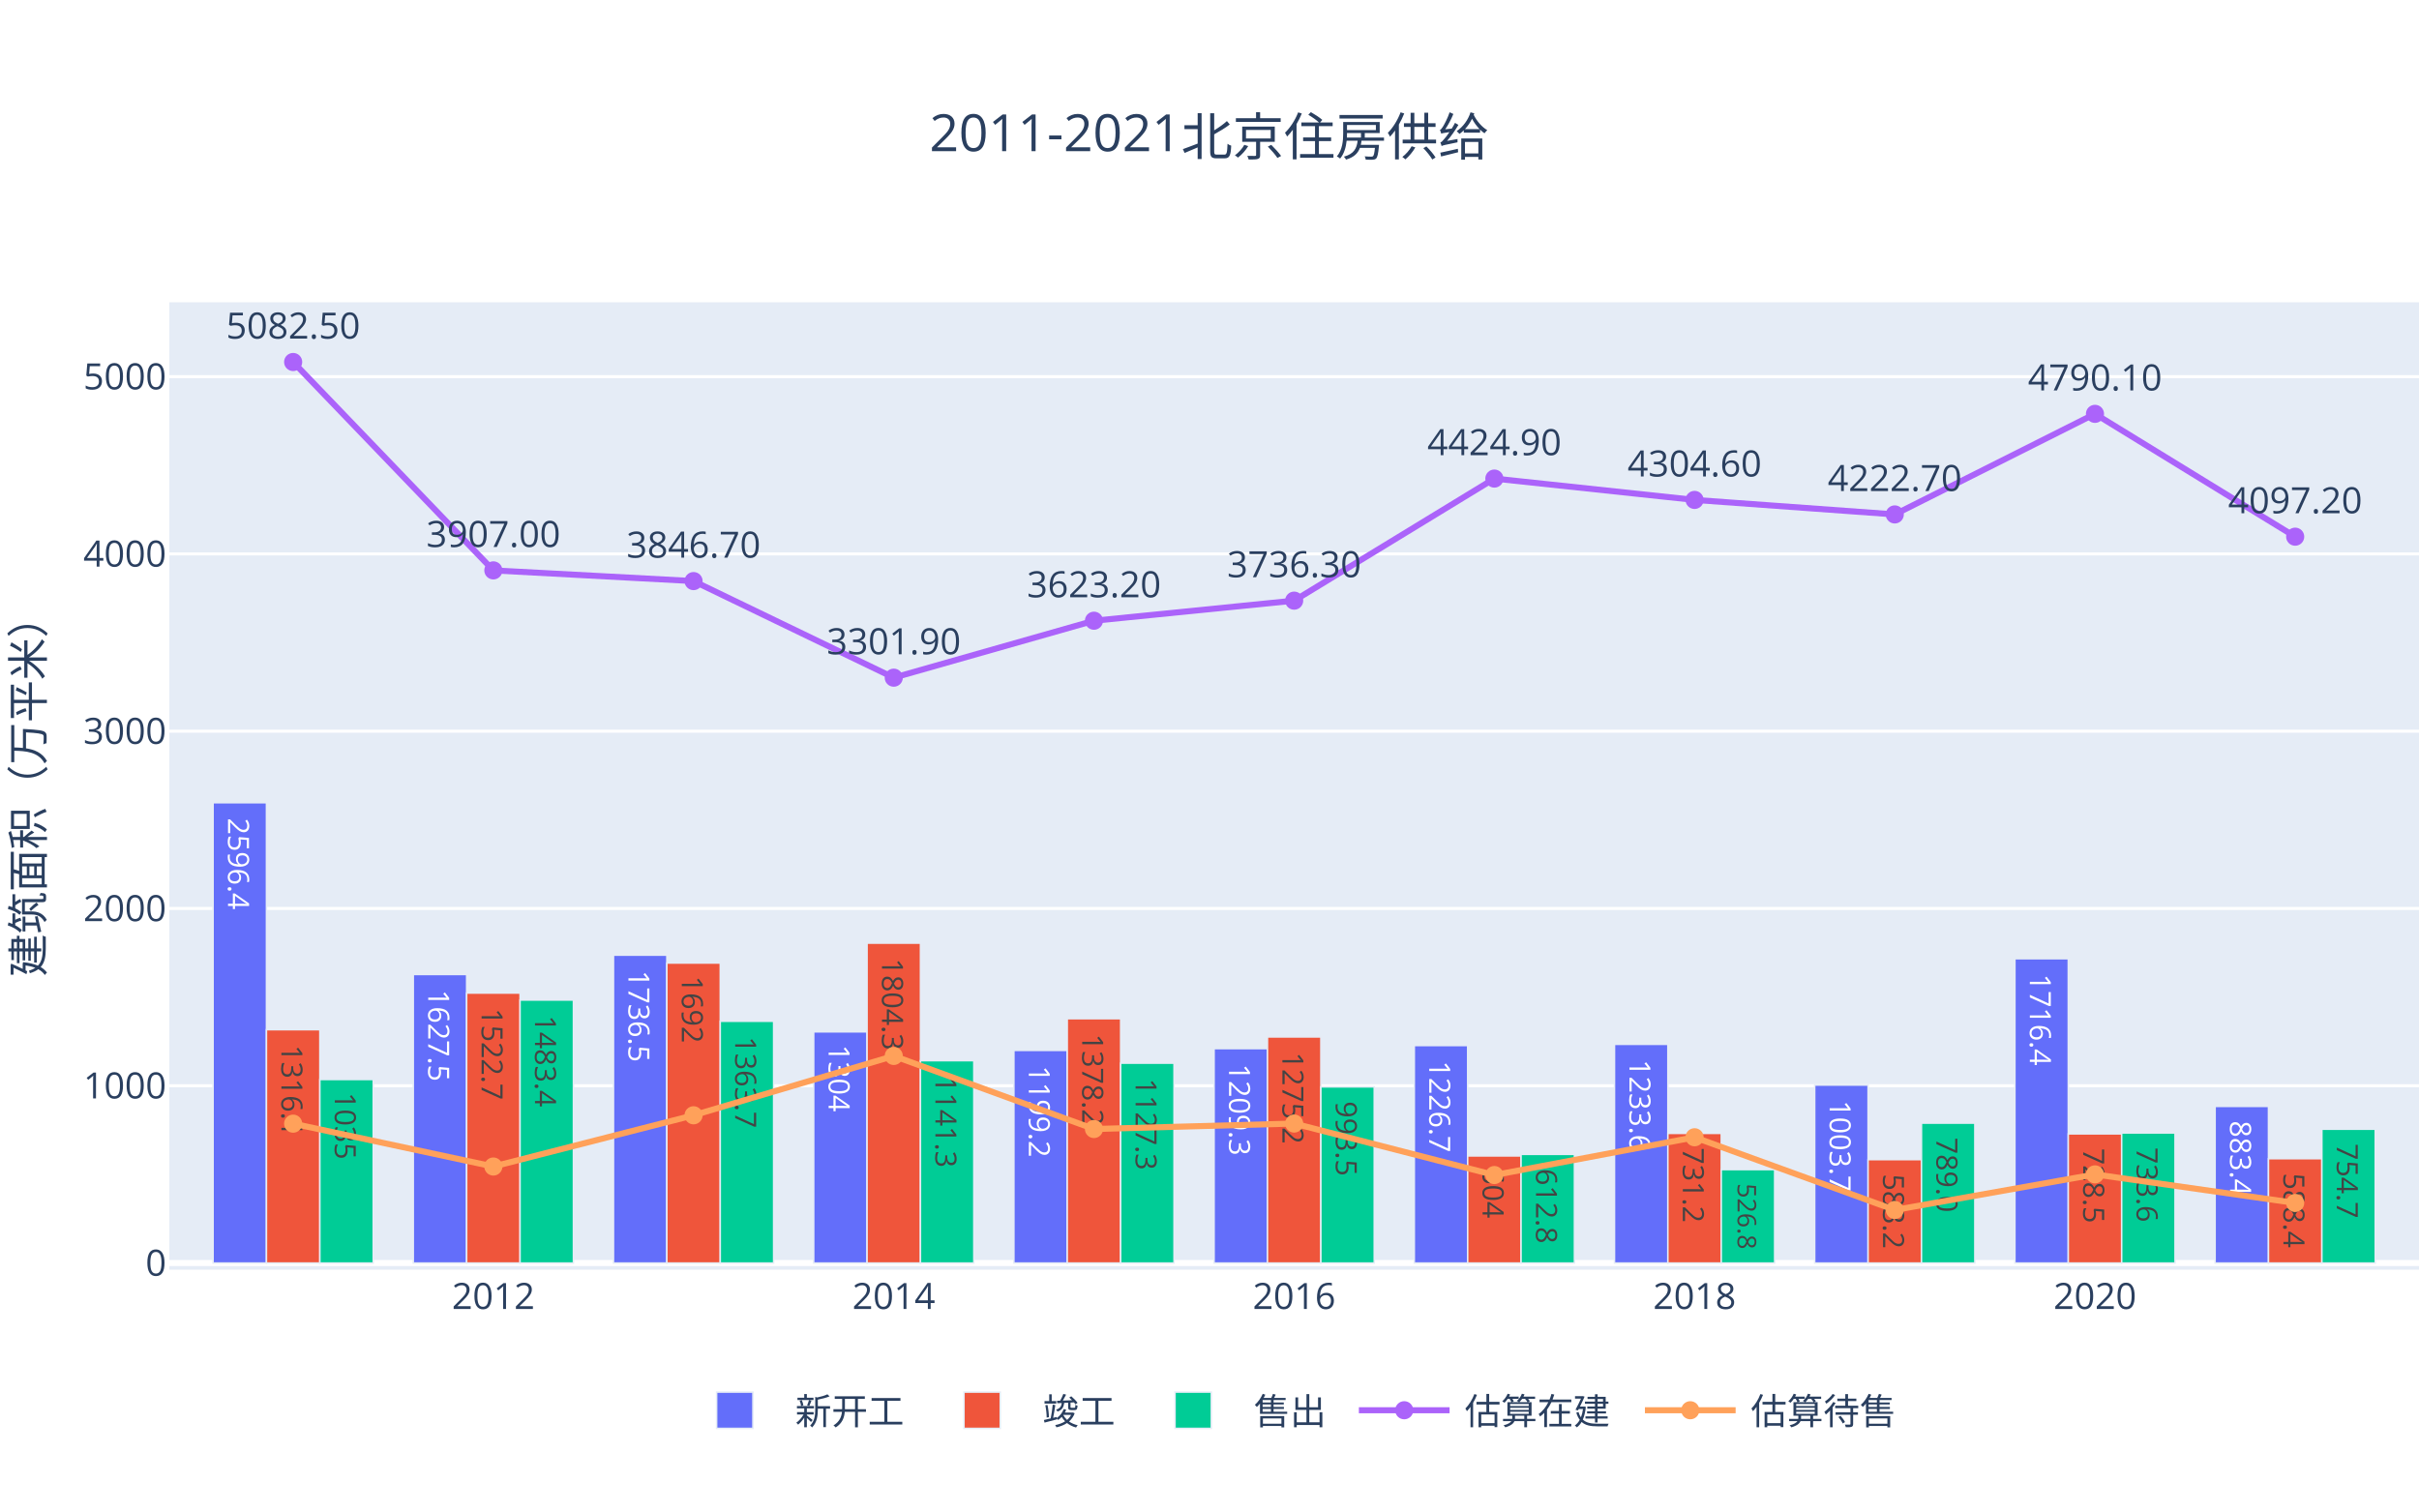
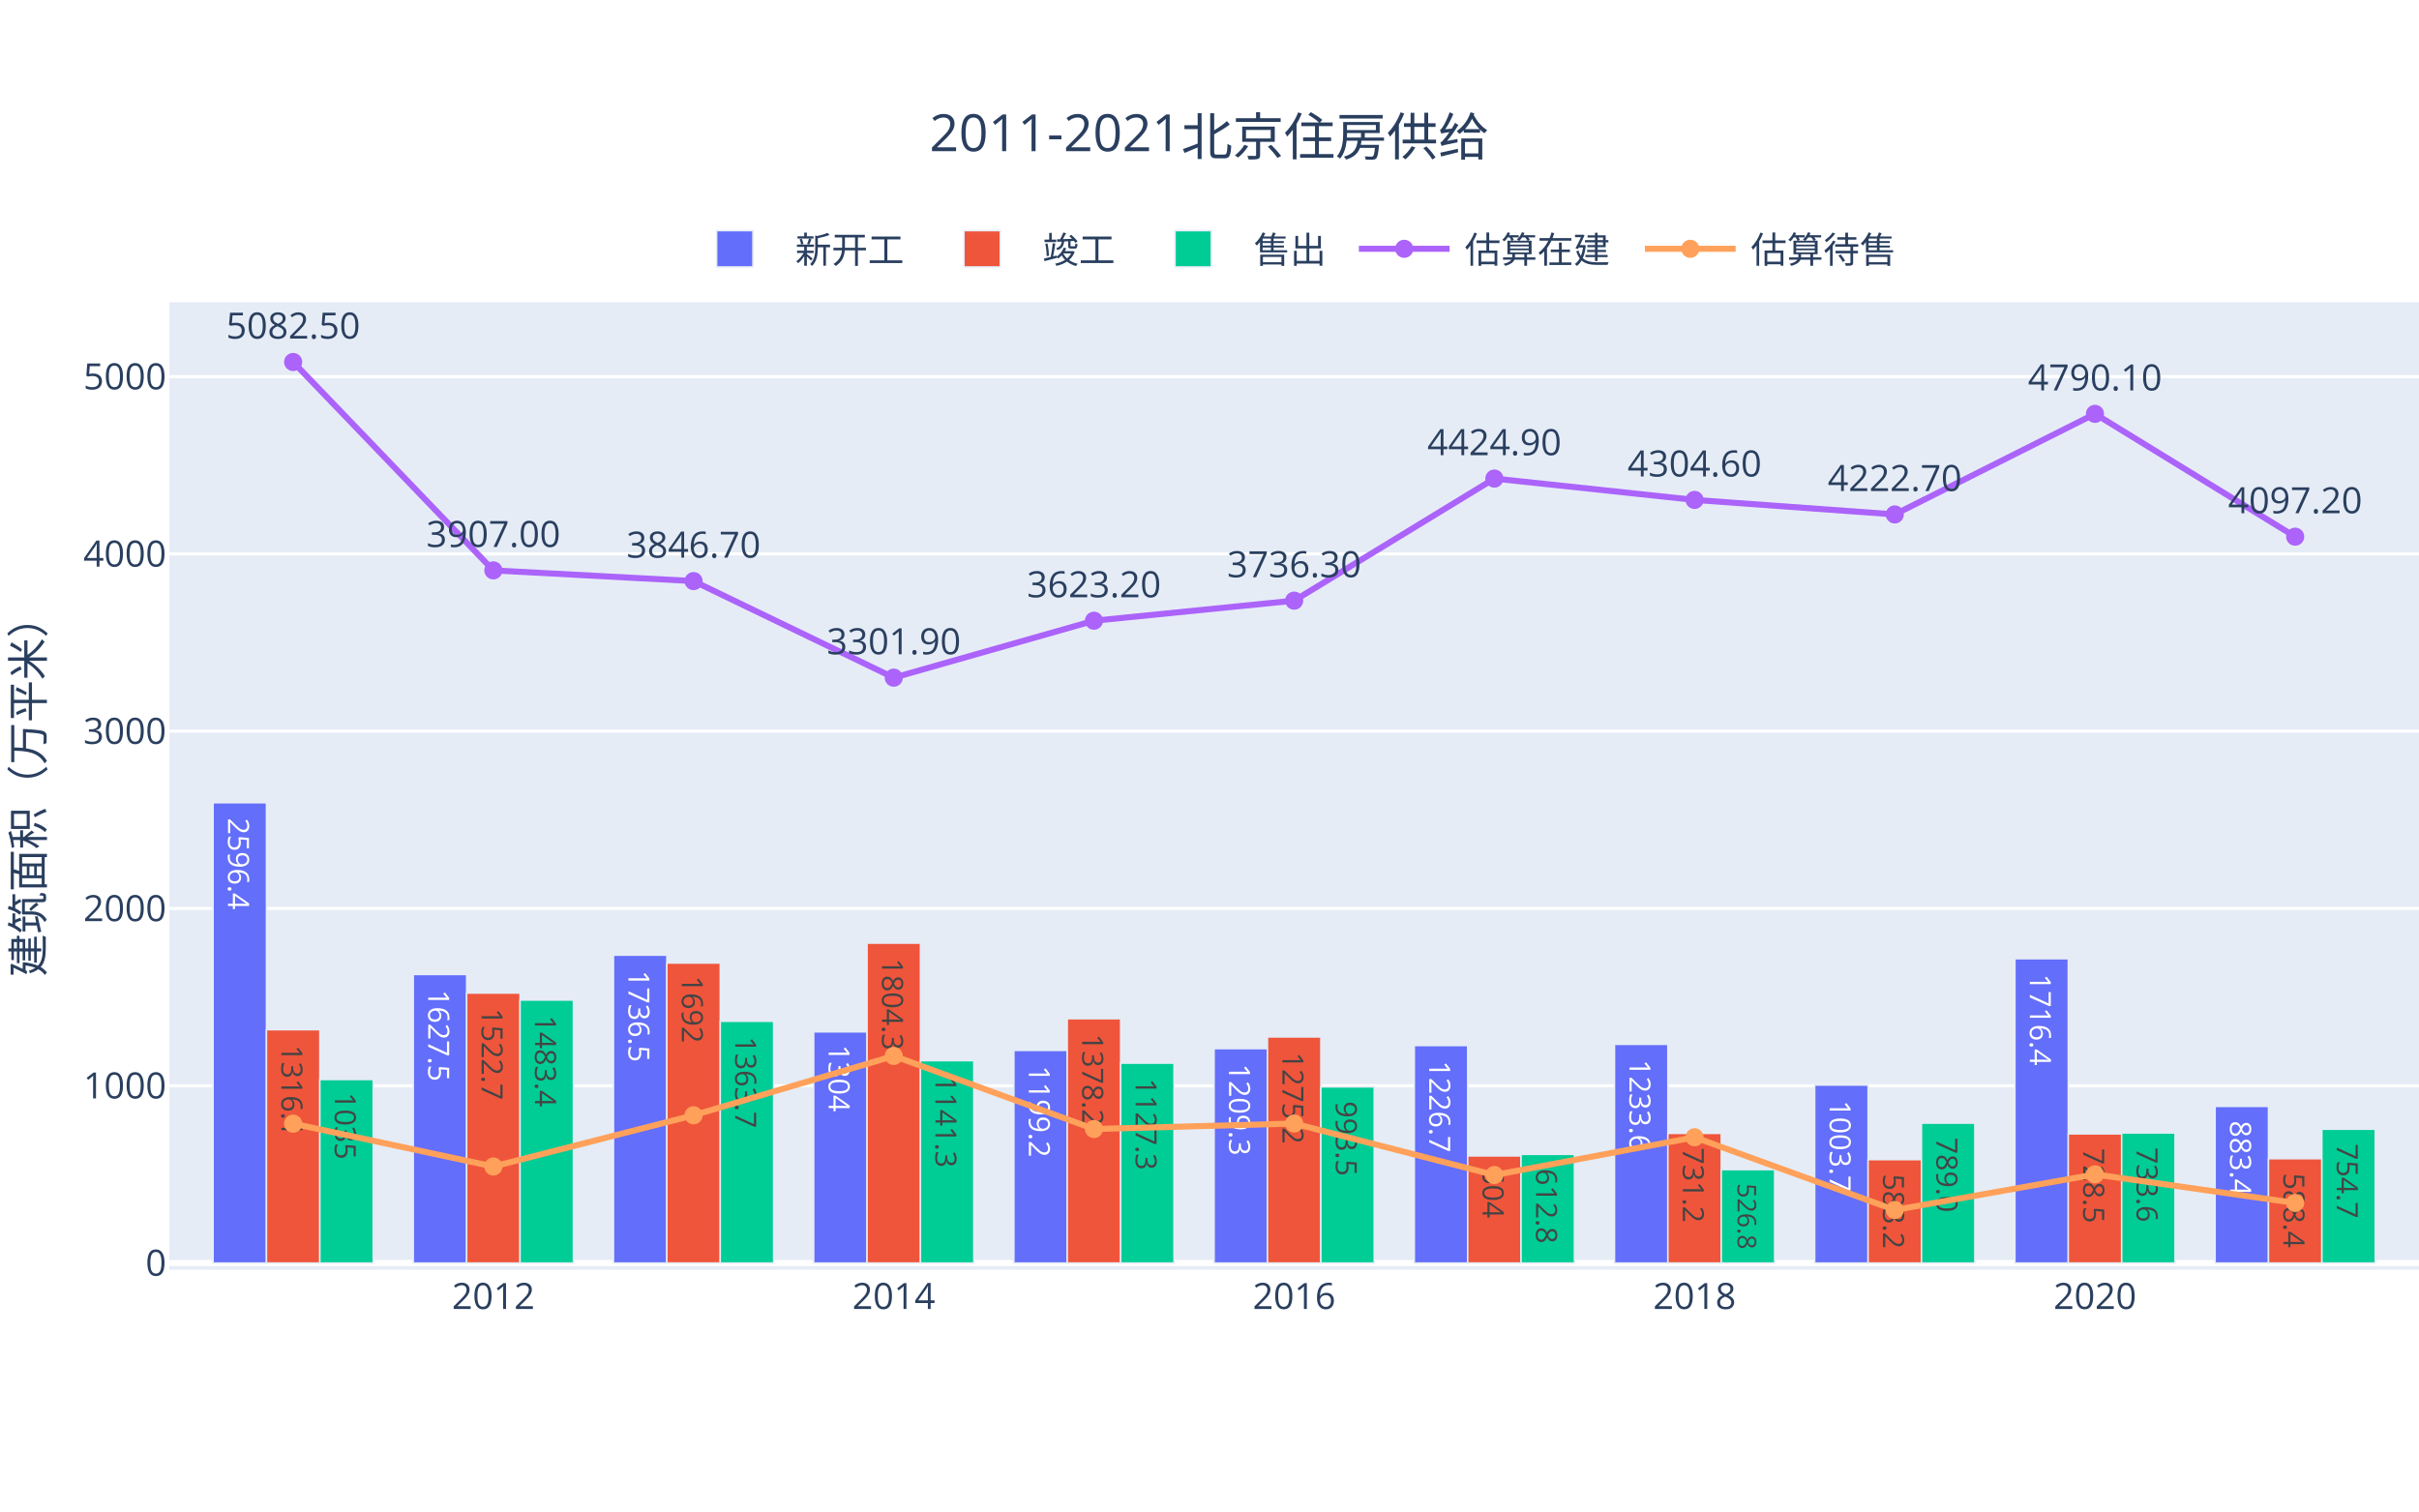
<svg xmlns="http://www.w3.org/2000/svg" class="main-svg" width="800" height="500" style="" viewBox="0 0 800 500">
  <rect x="0" y="0" width="800" height="500" style="fill: rgb(255, 255, 255); fill-opacity: 1;" />
-   <defs id="defs-3ceb9b">
+   <defs id="defs-5d4d11">
    <g class="clips">
-       <clipPath id="clip3ceb9bxyplot" class="plotclip">
+       <clipPath id="clip5d4d11xyplot" class="plotclip">
        <rect width="744" height="320" />
      </clipPath>
-       <clipPath class="axesclip" id="clip3ceb9bx">
+       <clipPath class="axesclip" id="clip5d4d11x">
        <rect x="56" y="0" width="744" height="500" />
      </clipPath>
-       <clipPath class="axesclip" id="clip3ceb9by">
+       <clipPath class="axesclip" id="clip5d4d11y">
        <rect x="0" y="100" width="800" height="320" />
      </clipPath>
-       <clipPath class="axesclip" id="clip3ceb9bxy">
+       <clipPath class="axesclip" id="clip5d4d11xy">
        <rect x="56" y="100" width="744" height="320" />
      </clipPath>
    </g>
    <g class="gradients" />
    <g class="patterns" />
  </defs>
  <g class="bglayer">
    <rect class="bg" x="56" y="100" width="744" height="320" style="fill: rgb(229, 236, 246); fill-opacity: 1; stroke-width: 0;" />
  </g>
  <g class="layer-below">
    <g class="imagelayer" />
    <g class="shapelayer" />
  </g>
  <g class="cartesianlayer">
    <g class="subplot xy">
      <g class="layer-subplot">
        <g class="shapelayer" />
        <g class="imagelayer" />
      </g>
      <g class="gridlayer">
        <g class="x" />
        <g class="y">
          <path class="ygrid crisp" transform="translate(0,359.15)" d="M56,0h744" style="stroke: rgb(255, 255, 255); stroke-opacity: 1; stroke-width: 1px;" />
          <path class="ygrid crisp" transform="translate(0,300.51)" d="M56,0h744" style="stroke: rgb(255, 255, 255); stroke-opacity: 1; stroke-width: 1px;" />
          <path class="ygrid crisp" transform="translate(0,241.87)" d="M56,0h744" style="stroke: rgb(255, 255, 255); stroke-opacity: 1; stroke-width: 1px;" />
          <path class="ygrid crisp" transform="translate(0,183.23)" d="M56,0h744" style="stroke: rgb(255, 255, 255); stroke-opacity: 1; stroke-width: 1px;" />
          <path class="ygrid crisp" transform="translate(0,124.59)" d="M56,0h744" style="stroke: rgb(255, 255, 255); stroke-opacity: 1; stroke-width: 1px;" />
        </g>
      </g>
      <g class="zerolinelayer">
        <path class="yzl zl crisp" transform="translate(0,417.8)" d="M56,0h744" style="stroke: rgb(255, 255, 255); stroke-opacity: 1; stroke-width: 2px;" />
      </g>
      <path class="xlines-below" />
      <path class="ylines-below" />
      <g class="overlines-below" />
      <g class="xaxislayer-below" />
      <g class="yaxislayer-below" />
      <g class="overaxes-below" />
-       <g class="plot" transform="translate(56,100)" clip-path="url(#clip3ceb9bxyplot)">
+       <g class="plot" transform="translate(56,100)" clip-path="url(#clip5d4d11xyplot)">
        <g class="barlayer mlayer">
          <g class="trace bars" style="opacity: 1;">
            <g class="points">
              <g class="point">
                <path d="M14.47,317.8V165.54H32.12V317.8Z" style="vector-effect: non-scaling-stroke; opacity: 1; stroke-width: 0.5px; fill: rgb(99, 110, 250); fill-opacity: 1; stroke: rgb(229, 236, 246); stroke-opacity: 1;" />
                <text class="bartext bartext-inside" text-anchor="middle" data-notex="1" x="0" y="0" style="font-family: 'Open Sans', verdana, arial, sans-serif; font-size: 12px; fill: rgb(255, 255, 255); fill-opacity: 1; white-space: pre;" transform="translate(23.14631,189.7694)scale(0.8090277)rotate(90 0.1837902 -4.8)">2596.4</text>
              </g>
              <g class="point">
                <path d="M80.68,317.8V222.36H98.33V317.8Z" style="vector-effect: non-scaling-stroke; opacity: 1; stroke-width: 0.5px; fill: rgb(99, 110, 250); fill-opacity: 1; stroke: rgb(229, 236, 246); stroke-opacity: 1;" />
                <text class="bartext bartext-inside" text-anchor="middle" data-notex="1" x="0" y="0" style="font-family: 'Open Sans', verdana, arial, sans-serif; font-size: 12px; fill: rgb(255, 255, 255); fill-opacity: 1; white-space: pre;" transform="translate(89.50547,246.4402)scale(0.8090277)rotate(90 -0.000585556 -4.8)">1627.5</text>
              </g>
              <g class="point">
                <path d="M146.89,317.8V215.96H164.54V317.8Z" style="vector-effect: non-scaling-stroke; opacity: 1; stroke-width: 0.5px; fill: rgb(99, 110, 250); fill-opacity: 1; stroke: rgb(229, 236, 246); stroke-opacity: 1;" />
                <text class="bartext bartext-inside" text-anchor="middle" data-notex="1" x="0" y="0" style="font-family: 'Open Sans', verdana, arial, sans-serif; font-size: 12px; fill: rgb(255, 255, 255); fill-opacity: 1; white-space: pre;" transform="translate(155.7155,240.0402)scale(0.8090277)rotate(90 -0.000585556 -4.8)">1736.5</text>
              </g>
              <g class="point">
                <path d="M213.1,317.8V241.33H230.75V317.8Z" style="vector-effect: non-scaling-stroke; opacity: 1; stroke-width: 0.5px; fill: rgb(99, 110, 250); fill-opacity: 1; stroke: rgb(229, 236, 246); stroke-opacity: 1;" />
                <text class="bartext bartext-inside" text-anchor="middle" data-notex="1" x="0" y="0" style="font-family: 'Open Sans', verdana, arial, sans-serif; font-size: 12px; fill: rgb(255, 255, 255); fill-opacity: 1; white-space: pre;" transform="translate(221.7788,260.7074)scale(0.8090277)rotate(90 0.1806641 -4.8)">1304</text>
              </g>
              <g class="point">
                <path d="M279.31,317.8V247.47H296.96V317.8Z" style="vector-effect: non-scaling-stroke; opacity: 1; stroke-width: 0.5px; fill: rgb(99, 110, 250); fill-opacity: 1; stroke: rgb(229, 236, 246); stroke-opacity: 1;" />
                <text class="bartext bartext-inside" text-anchor="middle" data-notex="1" x="0" y="0" style="font-family: 'Open Sans', verdana, arial, sans-serif; font-size: 12px; fill: rgb(255, 255, 255); fill-opacity: 1; white-space: pre;" transform="translate(288.1355,271.5502)scale(0.8090277)rotate(90 -0.000585556 -4.8)">1199.2</text>
              </g>
              <g class="point">
                <path d="M345.52,317.8V246.88H363.17V317.8Z" style="vector-effect: non-scaling-stroke; opacity: 1; stroke-width: 0.5px; fill: rgb(99, 110, 250); fill-opacity: 1; stroke: rgb(229, 236, 246); stroke-opacity: 1;" />
                <text class="bartext bartext-inside" text-anchor="middle" data-notex="1" x="0" y="0" style="font-family: 'Open Sans', verdana, arial, sans-serif; font-size: 12px; fill: rgb(255, 255, 255); fill-opacity: 1; white-space: pre;" transform="translate(354.3455,270.9602)scale(0.8090277)rotate(90 -0.000585556 -4.8)">1209.3</text>
              </g>
              <g class="point">
                <path d="M411.73,317.8V245.86H429.38V317.8Z" style="vector-effect: non-scaling-stroke; opacity: 1; stroke-width: 0.5px; fill: rgb(99, 110, 250); fill-opacity: 1; stroke: rgb(229, 236, 246); stroke-opacity: 1;" />
                <text class="bartext bartext-inside" text-anchor="middle" data-notex="1" x="0" y="0" style="font-family: 'Open Sans', verdana, arial, sans-serif; font-size: 12px; fill: rgb(255, 255, 255); fill-opacity: 1; white-space: pre;" transform="translate(420.5555,269.9402)scale(0.8090277)rotate(90 -0.000585556 -4.8)">1226.7</text>
              </g>
              <g class="point">
                <path d="M477.94,317.8V245.46H495.59V317.8Z" style="vector-effect: non-scaling-stroke; opacity: 1; stroke-width: 0.5px; fill: rgb(99, 110, 250); fill-opacity: 1; stroke: rgb(229, 236, 246); stroke-opacity: 1;" />
                <text class="bartext bartext-inside" text-anchor="middle" data-notex="1" x="0" y="0" style="font-family: 'Open Sans', verdana, arial, sans-serif; font-size: 12px; fill: rgb(255, 255, 255); fill-opacity: 1; white-space: pre;" transform="translate(486.6163,269.6894)scale(0.8090277)rotate(90 0.1837902 -4.8)">1233.6</text>
              </g>
              <g class="point">
                <path d="M544.15,317.8V258.94H561.8V317.8Z" style="vector-effect: non-scaling-stroke; opacity: 1; stroke-width: 0.5px; fill: rgb(99, 110, 250); fill-opacity: 1; stroke: rgb(229, 236, 246); stroke-opacity: 1;" />
                <text class="bartext bartext-inside" text-anchor="middle" data-notex="1" x="0" y="0" style="font-family: 'Open Sans', verdana, arial, sans-serif; font-size: 12px; fill: rgb(255, 255, 255); fill-opacity: 1; white-space: pre;" transform="translate(552.9755,283.0202)scale(0.8090277)rotate(90 -0.000585556 -4.8)">1003.7</text>
              </g>
              <g class="point">
                <path d="M610.36,317.8V217.14H628.01V317.8Z" style="vector-effect: non-scaling-stroke; opacity: 1; stroke-width: 0.5px; fill: rgb(99, 110, 250); fill-opacity: 1; stroke: rgb(229, 236, 246); stroke-opacity: 1;" />
                <text class="bartext bartext-inside" text-anchor="middle" data-notex="1" x="0" y="0" style="font-family: 'Open Sans', verdana, arial, sans-serif; font-size: 12px; fill: rgb(255, 255, 255); fill-opacity: 1; white-space: pre;" transform="translate(619.0363,241.3694)scale(0.8090277)rotate(90 0.1837902 -4.8)">1716.4</text>
              </g>
              <g class="point">
                <path d="M676.57,317.8V265.99H694.22V317.8Z" style="vector-effect: non-scaling-stroke; opacity: 1; stroke-width: 0.5px; fill: rgb(99, 110, 250); fill-opacity: 1; stroke: rgb(229, 236, 246); stroke-opacity: 1;" />
                <text class="bartext bartext-inside" text-anchor="middle" data-notex="1" x="0" y="0" style="font-family: 'Open Sans', verdana, arial, sans-serif; font-size: 12px; fill: rgb(255, 255, 255); fill-opacity: 1; white-space: pre;" transform="translate(685.2482,287.1331)scale(0.8090277)rotate(90 0.1814461 -4.8)">883.4</text>
              </g>
            </g>
          </g>
          <g class="trace bars" style="opacity: 1;">
            <g class="points">
              <g class="point">
                <path d="M32.12,317.8V240.62H49.78V317.8Z" style="vector-effect: non-scaling-stroke; opacity: 1; stroke-width: 0.5px; fill: rgb(239, 85, 59); fill-opacity: 1; stroke: rgb(229, 236, 246); stroke-opacity: 1;" />
                <text class="bartext bartext-inside" text-anchor="middle" data-notex="1" x="0" y="0" style="font-family: 'Open Sans', verdana, arial, sans-serif; font-size: 12px; fill: rgb(68, 68, 68); fill-opacity: 1; white-space: pre;" transform="translate(40.95047,264.7183)scale(0.8097222)rotate(90 -0.000585556 -4.8)">1316.1</text>
              </g>
              <g class="point">
                <path d="M98.33,317.8V228.5H115.99V317.8Z" style="vector-effect: non-scaling-stroke; opacity: 1; stroke-width: 0.5px; fill: rgb(239, 85, 59); fill-opacity: 1; stroke: rgb(229, 236, 246); stroke-opacity: 1;" />
                <text class="bartext bartext-inside" text-anchor="middle" data-notex="1" x="0" y="0" style="font-family: 'Open Sans', verdana, arial, sans-serif; font-size: 12px; fill: rgb(68, 68, 68); fill-opacity: 1; white-space: pre;" transform="translate(107.1605,252.5983)scale(0.8097222)rotate(90 -0.000585556 -4.8)">1522.7</text>
              </g>
              <g class="point">
                <path d="M164.54,317.8V218.57H182.2V317.8Z" style="vector-effect: non-scaling-stroke; opacity: 1; stroke-width: 0.5px; fill: rgb(239, 85, 59); fill-opacity: 1; stroke: rgb(229, 236, 246); stroke-opacity: 1;" />
                <text class="bartext bartext-inside" text-anchor="middle" data-notex="1" x="0" y="0" style="font-family: 'Open Sans', verdana, arial, sans-serif; font-size: 12px; fill: rgb(68, 68, 68); fill-opacity: 1; white-space: pre;" transform="translate(173.3702,237.8151)scale(0.8097222)rotate(90 -0.0001955032 -4.8)">1692</text>
              </g>
              <g class="point">
                <path d="M230.75,317.8V211.99H248.41V317.8Z" style="vector-effect: non-scaling-stroke; opacity: 1; stroke-width: 0.5px; fill: rgb(239, 85, 59); fill-opacity: 1; stroke: rgb(229, 236, 246); stroke-opacity: 1;" />
                <text class="bartext bartext-inside" text-anchor="middle" data-notex="1" x="0" y="0" style="font-family: 'Open Sans', verdana, arial, sans-serif; font-size: 12px; fill: rgb(68, 68, 68); fill-opacity: 1; white-space: pre;" transform="translate(239.5805,236.0883)scale(0.8097222)rotate(90 -0.000585556 -4.8)">1804.3</text>
              </g>
              <g class="point">
                <path d="M296.96,317.8V236.98H314.62V317.8Z" style="vector-effect: non-scaling-stroke; opacity: 1; stroke-width: 0.5px; fill: rgb(239, 85, 59); fill-opacity: 1; stroke: rgb(229, 236, 246); stroke-opacity: 1;" />
                <text class="bartext bartext-inside" text-anchor="middle" data-notex="1" x="0" y="0" style="font-family: 'Open Sans', verdana, arial, sans-serif; font-size: 12px; fill: rgb(68, 68, 68); fill-opacity: 1; white-space: pre;" transform="translate(305.7905,261.0783)scale(0.8097222)rotate(90 -0.000585556 -4.8)">1378.2</text>
              </g>
              <g class="point">
                <path d="M363.17,317.8V243.02H380.83V317.8Z" style="vector-effect: non-scaling-stroke; opacity: 1; stroke-width: 0.5px; fill: rgb(239, 85, 59); fill-opacity: 1; stroke: rgb(229, 236, 246); stroke-opacity: 1;" />
                <text class="bartext bartext-inside" text-anchor="middle" data-notex="1" x="0" y="0" style="font-family: 'Open Sans', verdana, arial, sans-serif; font-size: 12px; fill: rgb(68, 68, 68); fill-opacity: 1; white-space: pre;" transform="translate(372.0005,267.1183)scale(0.8097222)rotate(90 -0.000585556 -4.8)">1275.2</text>
              </g>
              <g class="point">
                <path d="M429.38,317.8V282.38H447.04V317.8Z" style="vector-effect: non-scaling-stroke; opacity: 1; stroke-width: 0.5px; fill: rgb(239, 85, 59); fill-opacity: 1; stroke: rgb(229, 236, 246); stroke-opacity: 1;" />
                <text class="bartext bartext-inside" text-anchor="middle" data-notex="1" x="0" y="0" style="font-family: 'Open Sans', verdana, arial, sans-serif; font-size: 12px; fill: rgb(68, 68, 68); fill-opacity: 1; white-space: pre;" transform="translate(438.0605,298.6828)scale(0.8097222)rotate(90 0.1845703 -4.8)">604</text>
              </g>
              <g class="point">
                <path d="M495.59,317.8V274.92H513.25V317.8Z" style="vector-effect: non-scaling-stroke; opacity: 1; stroke-width: 0.5px; fill: rgb(239, 85, 59); fill-opacity: 1; stroke: rgb(229, 236, 246); stroke-opacity: 1;" />
                <text class="bartext bartext-inside" text-anchor="middle" data-notex="1" x="0" y="0" style="font-family: 'Open Sans', verdana, arial, sans-serif; font-size: 12px; fill: rgb(68, 68, 68); fill-opacity: 1; white-space: pre;" transform="translate(504.4205,295.9313)scale(0.8097222)rotate(90 -0.000585556 -4.8)">731.2</text>
              </g>
              <g class="point">
                <path d="M561.8,317.8V283.6H579.46V317.8Z" style="vector-effect: non-scaling-stroke; opacity: 1; stroke-width: 0.5px; fill: rgb(239, 85, 59); fill-opacity: 1; stroke: rgb(229, 236, 246); stroke-opacity: 1;" />
                <text class="bartext bartext-inside" text-anchor="middle" data-notex="1" x="0" y="0" style="font-family: 'Open Sans', verdana, arial, sans-serif; font-size: 12px; fill: rgb(68, 68, 68); fill-opacity: 1; white-space: pre;" transform="translate(570.6305,304.5799)scale(0.8083124)rotate(90 -0.000585556 -4.8)">583.2</text>
              </g>
              <g class="point">
                <path d="M628.01,317.8V275.08H645.67V317.8Z" style="vector-effect: non-scaling-stroke; opacity: 1; stroke-width: 0.5px; fill: rgb(239, 85, 59); fill-opacity: 1; stroke: rgb(229, 236, 246); stroke-opacity: 1;" />
                <text class="bartext bartext-inside" text-anchor="middle" data-notex="1" x="0" y="0" style="font-family: 'Open Sans', verdana, arial, sans-serif; font-size: 12px; fill: rgb(68, 68, 68); fill-opacity: 1; white-space: pre;" transform="translate(636.8405,296.0913)scale(0.8097222)rotate(90 -0.000585556 -4.8)">728.5</text>
              </g>
              <g class="point">
                <path d="M694.22,317.8V283.29H711.88V317.8Z" style="vector-effect: non-scaling-stroke; opacity: 1; stroke-width: 0.5px; fill: rgb(239, 85, 59); fill-opacity: 1; stroke: rgb(229, 236, 246); stroke-opacity: 1;" />
                <text class="bartext bartext-inside" text-anchor="middle" data-notex="1" x="0" y="0" style="font-family: 'Open Sans', verdana, arial, sans-serif; font-size: 12px; fill: rgb(68, 68, 68); fill-opacity: 1; white-space: pre;" transform="translate(702.9033,304.427)scale(0.8087584)rotate(90 0.1814461 -4.8)">588.4</text>
              </g>
            </g>
          </g>
          <g class="trace bars" style="opacity: 1;">
            <g class="points">
              <g class="point">
                <path d="M49.78,317.8V257.1H67.43V317.8Z" style="vector-effect: non-scaling-stroke; opacity: 1; stroke-width: 0.5px; fill: rgb(0, 204, 150); fill-opacity: 1; stroke: rgb(229, 236, 246); stroke-opacity: 1;" />
                <text class="bartext bartext-inside" text-anchor="middle" data-notex="1" x="0" y="0" style="font-family: 'Open Sans', verdana, arial, sans-serif; font-size: 12px; fill: rgb(68, 68, 68); fill-opacity: 1; white-space: pre;" transform="translate(58.60516,276.3311)scale(0.8090277)rotate(90 -0.0001955032 -4.8)">1035</text>
              </g>
              <g class="point">
                <path d="M115.99,317.8V230.81H133.64V317.8Z" style="vector-effect: non-scaling-stroke; opacity: 1; stroke-width: 0.5px; fill: rgb(0, 204, 150); fill-opacity: 1; stroke: rgb(229, 236, 246); stroke-opacity: 1;" />
                <text class="bartext bartext-inside" text-anchor="middle" data-notex="1" x="0" y="0" style="font-family: 'Open Sans', verdana, arial, sans-serif; font-size: 12px; fill: rgb(68, 68, 68); fill-opacity: 1; white-space: pre;" transform="translate(124.6663,255.0394)scale(0.8090277)rotate(90 0.1837902 -4.8)">1483.4</text>
              </g>
              <g class="point">
                <path d="M182.2,317.8V237.83H199.85V317.8Z" style="vector-effect: non-scaling-stroke; opacity: 1; stroke-width: 0.5px; fill: rgb(0, 204, 150); fill-opacity: 1; stroke: rgb(229, 236, 246); stroke-opacity: 1;" />
                <text class="bartext bartext-inside" text-anchor="middle" data-notex="1" x="0" y="0" style="font-family: 'Open Sans', verdana, arial, sans-serif; font-size: 12px; fill: rgb(68, 68, 68); fill-opacity: 1; white-space: pre;" transform="translate(191.0255,261.9102)scale(0.8090277)rotate(90 -0.000585556 -4.8)">1363.7</text>
              </g>
              <g class="point">
                <path d="M248.41,317.8V250.87H266.06V317.8Z" style="vector-effect: non-scaling-stroke; opacity: 1; stroke-width: 0.5px; fill: rgb(0, 204, 150); fill-opacity: 1; stroke: rgb(229, 236, 246); stroke-opacity: 1;" />
                <text class="bartext bartext-inside" text-anchor="middle" data-notex="1" x="0" y="0" style="font-family: 'Open Sans', verdana, arial, sans-serif; font-size: 12px; fill: rgb(68, 68, 68); fill-opacity: 1; white-space: pre;" transform="translate(257.2355,274.9502)scale(0.8090277)rotate(90 -0.000585556 -4.8)">1141.3</text>
              </g>
              <g class="point">
                <path d="M314.62,317.8V251.69H332.27V317.8Z" style="vector-effect: non-scaling-stroke; opacity: 1; stroke-width: 0.5px; fill: rgb(0, 204, 150); fill-opacity: 1; stroke: rgb(229, 236, 246); stroke-opacity: 1;" />
                <text class="bartext bartext-inside" text-anchor="middle" data-notex="1" x="0" y="0" style="font-family: 'Open Sans', verdana, arial, sans-serif; font-size: 12px; fill: rgb(68, 68, 68); fill-opacity: 1; white-space: pre;" transform="translate(323.4455,275.7702)scale(0.8090277)rotate(90 -0.000585556 -4.8)">1127.3</text>
              </g>
              <g class="point">
                <path d="M380.83,317.8V259.54H398.48V317.8Z" style="vector-effect: non-scaling-stroke; opacity: 1; stroke-width: 0.5px; fill: rgb(0, 204, 150); fill-opacity: 1; stroke: rgb(229, 236, 246); stroke-opacity: 1;" />
                <text class="bartext bartext-inside" text-anchor="middle" data-notex="1" x="0" y="0" style="font-family: 'Open Sans', verdana, arial, sans-serif; font-size: 12px; fill: rgb(68, 68, 68); fill-opacity: 1; white-space: pre;" transform="translate(389.6555,280.5358)scale(0.8090277)rotate(90 -0.000585556 -4.8)">993.5</text>
              </g>
              <g class="point">
                <path d="M447.04,317.8V281.86H464.69V317.8Z" style="vector-effect: non-scaling-stroke; opacity: 1; stroke-width: 0.5px; fill: rgb(0, 204, 150); fill-opacity: 1; stroke: rgb(229, 236, 246); stroke-opacity: 1;" />
                <text class="bartext bartext-inside" text-anchor="middle" data-notex="1" x="0" y="0" style="font-family: 'Open Sans', verdana, arial, sans-serif; font-size: 12px; fill: rgb(68, 68, 68); fill-opacity: 1; white-space: pre;" transform="translate(455.8655,302.8558)scale(0.8090277)rotate(90 -0.000585556 -4.8)">612.8</text>
              </g>
              <g class="point">
                <path d="M513.25,317.8V286.9H530.9V317.8Z" style="vector-effect: non-scaling-stroke; opacity: 1; stroke-width: 0.5px; fill: rgb(0, 204, 150); fill-opacity: 1; stroke: rgb(229, 236, 246); stroke-opacity: 1;" />
                <text class="bartext bartext-inside" text-anchor="middle" data-notex="1" x="0" y="0" style="font-family: 'Open Sans', verdana, arial, sans-serif; font-size: 12px; fill: rgb(68, 68, 68); fill-opacity: 1; white-space: pre;" transform="translate(522.0754,305.7759)scale(0.7137227)rotate(90 -0.000585556 -4.8)">526.8</text>
              </g>
              <g class="point">
                <path d="M579.46,317.8V271.53H597.11V317.8Z" style="vector-effect: non-scaling-stroke; opacity: 1; stroke-width: 0.5px; fill: rgb(0, 204, 150); fill-opacity: 1; stroke: rgb(229, 236, 246); stroke-opacity: 1;" />
                <text class="bartext bartext-inside" text-anchor="middle" data-notex="1" x="0" y="0" style="font-family: 'Open Sans', verdana, arial, sans-serif; font-size: 12px; fill: rgb(68, 68, 68); fill-opacity: 1; white-space: pre;" transform="translate(588.2855,292.5258)scale(0.8090277)rotate(90 -0.000585556 -4.8)">789.0</text>
              </g>
              <g class="point">
                <path d="M645.67,317.8V274.78H663.32V317.8Z" style="vector-effect: non-scaling-stroke; opacity: 1; stroke-width: 0.5px; fill: rgb(0, 204, 150); fill-opacity: 1; stroke: rgb(229, 236, 246); stroke-opacity: 1;" />
                <text class="bartext bartext-inside" text-anchor="middle" data-notex="1" x="0" y="0" style="font-family: 'Open Sans', verdana, arial, sans-serif; font-size: 12px; fill: rgb(68, 68, 68); fill-opacity: 1; white-space: pre;" transform="translate(654.3482,295.9231)scale(0.8090277)rotate(90 0.1814461 -4.8)">733.6</text>
              </g>
              <g class="point">
                <path d="M711.88,317.8V273.54H729.53V317.8Z" style="vector-effect: non-scaling-stroke; opacity: 1; stroke-width: 0.5px; fill: rgb(0, 204, 150); fill-opacity: 1; stroke: rgb(229, 236, 246); stroke-opacity: 1;" />
                <text class="bartext bartext-inside" text-anchor="middle" data-notex="1" x="0" y="0" style="font-family: 'Open Sans', verdana, arial, sans-serif; font-size: 12px; fill: rgb(68, 68, 68); fill-opacity: 1; white-space: pre;" transform="translate(720.7055,294.5358)scale(0.8090277)rotate(90 -0.000585556 -4.8)">754.7</text>
              </g>
            </g>
          </g>
        </g>
        <g class="scatterlayer mlayer">
-           <g class="trace scatter trace5e1ed2" style="stroke-miterlimit: 2; opacity: 1;">
+           <g class="trace scatter trace4e8ec9" style="stroke-miterlimit: 2; opacity: 1;">
            <g class="fills" />
            <g class="errorbars" />
            <g class="lines">
              <path class="js-line" d="M40.95,19.75L107.16,88.68L173.37,92.22L239.58,124.17L305.79,105.33L372,98.69L438.21,58.31L504.42,65.37L570.63,70.17L636.84,36.9L703.05,77.53" style="vector-effect: non-scaling-stroke; fill: none; stroke: rgb(171, 99, 250); stroke-opacity: 1; stroke-width: 2px; opacity: 1;" />
            </g>
            <g class="points">
              <path class="point" transform="translate(40.95,19.75)" d="M3,0A3,3 0 1,1 0,-3A3,3 0 0,1 3,0Z" style="opacity: 1; stroke-width: 0px; fill: rgb(171, 99, 250); fill-opacity: 1;" />
              <path class="point" transform="translate(107.16,88.68)" d="M3,0A3,3 0 1,1 0,-3A3,3 0 0,1 3,0Z" style="opacity: 1; stroke-width: 0px; fill: rgb(171, 99, 250); fill-opacity: 1;" />
              <path class="point" transform="translate(173.37,92.22)" d="M3,0A3,3 0 1,1 0,-3A3,3 0 0,1 3,0Z" style="opacity: 1; stroke-width: 0px; fill: rgb(171, 99, 250); fill-opacity: 1;" />
              <path class="point" transform="translate(239.58,124.17)" d="M3,0A3,3 0 1,1 0,-3A3,3 0 0,1 3,0Z" style="opacity: 1; stroke-width: 0px; fill: rgb(171, 99, 250); fill-opacity: 1;" />
              <path class="point" transform="translate(305.79,105.33)" d="M3,0A3,3 0 1,1 0,-3A3,3 0 0,1 3,0Z" style="opacity: 1; stroke-width: 0px; fill: rgb(171, 99, 250); fill-opacity: 1;" />
              <path class="point" transform="translate(372,98.69)" d="M3,0A3,3 0 1,1 0,-3A3,3 0 0,1 3,0Z" style="opacity: 1; stroke-width: 0px; fill: rgb(171, 99, 250); fill-opacity: 1;" />
              <path class="point" transform="translate(438.21,58.31)" d="M3,0A3,3 0 1,1 0,-3A3,3 0 0,1 3,0Z" style="opacity: 1; stroke-width: 0px; fill: rgb(171, 99, 250); fill-opacity: 1;" />
              <path class="point" transform="translate(504.42,65.37)" d="M3,0A3,3 0 1,1 0,-3A3,3 0 0,1 3,0Z" style="opacity: 1; stroke-width: 0px; fill: rgb(171, 99, 250); fill-opacity: 1;" />
              <path class="point" transform="translate(570.63,70.17)" d="M3,0A3,3 0 1,1 0,-3A3,3 0 0,1 3,0Z" style="opacity: 1; stroke-width: 0px; fill: rgb(171, 99, 250); fill-opacity: 1;" />
              <path class="point" transform="translate(636.84,36.9)" d="M3,0A3,3 0 1,1 0,-3A3,3 0 0,1 3,0Z" style="opacity: 1; stroke-width: 0px; fill: rgb(171, 99, 250); fill-opacity: 1;" />
              <path class="point" transform="translate(703.05,77.53)" d="M3,0A3,3 0 1,1 0,-3A3,3 0 0,1 3,0Z" style="opacity: 1; stroke-width: 0px; fill: rgb(171, 99, 250); fill-opacity: 1;" />
            </g>
            <g class="text">
              <g class="textpoint" transform="translate(0,-7.75)">
                <text x="40.95" y="19.75" text-anchor="middle" style="font-family: 'Open Sans', verdana, arial, sans-serif; font-size: 12px; fill: rgb(42, 63, 95); fill-opacity: 1; white-space: pre;">5082.50</text>
              </g>
              <g class="textpoint" transform="translate(0,-7.75)">
                <text x="107.16" y="88.68" text-anchor="middle" style="font-family: 'Open Sans', verdana, arial, sans-serif; font-size: 12px; fill: rgb(42, 63, 95); fill-opacity: 1; white-space: pre;">3907.00</text>
              </g>
              <g class="textpoint" transform="translate(0,-7.75)">
                <text x="173.37" y="92.22" text-anchor="middle" style="font-family: 'Open Sans', verdana, arial, sans-serif; font-size: 12px; fill: rgb(42, 63, 95); fill-opacity: 1; white-space: pre;">3846.70</text>
              </g>
              <g class="textpoint" transform="translate(0,-7.75)">
                <text x="239.58" y="124.17" text-anchor="middle" style="font-family: 'Open Sans', verdana, arial, sans-serif; font-size: 12px; fill: rgb(42, 63, 95); fill-opacity: 1; white-space: pre;">3301.90</text>
              </g>
              <g class="textpoint" transform="translate(0,-7.75)">
                <text x="305.79" y="105.33" text-anchor="middle" style="font-family: 'Open Sans', verdana, arial, sans-serif; font-size: 12px; fill: rgb(42, 63, 95); fill-opacity: 1; white-space: pre;">3623.20</text>
              </g>
              <g class="textpoint" transform="translate(0,-7.75)">
                <text x="372" y="98.69" text-anchor="middle" style="font-family: 'Open Sans', verdana, arial, sans-serif; font-size: 12px; fill: rgb(42, 63, 95); fill-opacity: 1; white-space: pre;">3736.30</text>
              </g>
              <g class="textpoint" transform="translate(0,-7.75)">
                <text x="438.21" y="58.31" text-anchor="middle" style="font-family: 'Open Sans', verdana, arial, sans-serif; font-size: 12px; fill: rgb(42, 63, 95); fill-opacity: 1; white-space: pre;">4424.90</text>
              </g>
              <g class="textpoint" transform="translate(0,-7.75)">
                <text x="504.42" y="65.37" text-anchor="middle" style="font-family: 'Open Sans', verdana, arial, sans-serif; font-size: 12px; fill: rgb(42, 63, 95); fill-opacity: 1; white-space: pre;">4304.60</text>
              </g>
              <g class="textpoint" transform="translate(0,-7.75)">
                <text x="570.63" y="70.17" text-anchor="middle" style="font-family: 'Open Sans', verdana, arial, sans-serif; font-size: 12px; fill: rgb(42, 63, 95); fill-opacity: 1; white-space: pre;">4222.70</text>
              </g>
              <g class="textpoint" transform="translate(0,-7.75)">
                <text x="636.84" y="36.9" text-anchor="middle" style="font-family: 'Open Sans', verdana, arial, sans-serif; font-size: 12px; fill: rgb(42, 63, 95); fill-opacity: 1; white-space: pre;">4790.10</text>
              </g>
              <g class="textpoint" transform="translate(0,-7.75)">
                <text x="703.05" y="77.53" text-anchor="middle" style="font-family: 'Open Sans', verdana, arial, sans-serif; font-size: 12px; fill: rgb(42, 63, 95); fill-opacity: 1; white-space: pre;">4097.20</text>
              </g>
            </g>
          </g>
-           <g class="trace scatter trace2c2bd3" style="stroke-miterlimit: 2; opacity: 1;">
+           <g class="trace scatter trace50d38d" style="stroke-miterlimit: 2; opacity: 1;">
            <g class="fills" />
            <g class="errorbars" />
            <g class="lines">
              <path class="js-line" d="M40.95,271.7L107.16,285.88L173.37,268.93L239.58,249.3L305.79,273.47L372,271.66L438.21,288.7L504.42,276.2L570.63,300.25L636.84,288.48L703.05,297.93" style="vector-effect: non-scaling-stroke; fill: none; stroke: rgb(255, 161, 90); stroke-opacity: 1; stroke-width: 2px; opacity: 1;" />
            </g>
            <g class="points">
              <path class="point" transform="translate(40.95,271.7)" d="M3,0A3,3 0 1,1 0,-3A3,3 0 0,1 3,0Z" style="opacity: 1; stroke-width: 0px; fill: rgb(255, 161, 90); fill-opacity: 1;" />
              <path class="point" transform="translate(107.16,285.88)" d="M3,0A3,3 0 1,1 0,-3A3,3 0 0,1 3,0Z" style="opacity: 1; stroke-width: 0px; fill: rgb(255, 161, 90); fill-opacity: 1;" />
              <path class="point" transform="translate(173.37,268.93)" d="M3,0A3,3 0 1,1 0,-3A3,3 0 0,1 3,0Z" style="opacity: 1; stroke-width: 0px; fill: rgb(255, 161, 90); fill-opacity: 1;" />
              <path class="point" transform="translate(239.58,249.3)" d="M3,0A3,3 0 1,1 0,-3A3,3 0 0,1 3,0Z" style="opacity: 1; stroke-width: 0px; fill: rgb(255, 161, 90); fill-opacity: 1;" />
              <path class="point" transform="translate(305.79,273.47)" d="M3,0A3,3 0 1,1 0,-3A3,3 0 0,1 3,0Z" style="opacity: 1; stroke-width: 0px; fill: rgb(255, 161, 90); fill-opacity: 1;" />
              <path class="point" transform="translate(372,271.66)" d="M3,0A3,3 0 1,1 0,-3A3,3 0 0,1 3,0Z" style="opacity: 1; stroke-width: 0px; fill: rgb(255, 161, 90); fill-opacity: 1;" />
              <path class="point" transform="translate(438.21,288.7)" d="M3,0A3,3 0 1,1 0,-3A3,3 0 0,1 3,0Z" style="opacity: 1; stroke-width: 0px; fill: rgb(255, 161, 90); fill-opacity: 1;" />
              <path class="point" transform="translate(504.42,276.2)" d="M3,0A3,3 0 1,1 0,-3A3,3 0 0,1 3,0Z" style="opacity: 1; stroke-width: 0px; fill: rgb(255, 161, 90); fill-opacity: 1;" />
              <path class="point" transform="translate(570.63,300.25)" d="M3,0A3,3 0 1,1 0,-3A3,3 0 0,1 3,0Z" style="opacity: 1; stroke-width: 0px; fill: rgb(255, 161, 90); fill-opacity: 1;" />
              <path class="point" transform="translate(636.84,288.48)" d="M3,0A3,3 0 1,1 0,-3A3,3 0 0,1 3,0Z" style="opacity: 1; stroke-width: 0px; fill: rgb(255, 161, 90); fill-opacity: 1;" />
              <path class="point" transform="translate(703.05,297.93)" d="M3,0A3,3 0 1,1 0,-3A3,3 0 0,1 3,0Z" style="opacity: 1; stroke-width: 0px; fill: rgb(255, 161, 90); fill-opacity: 1;" />
            </g>
            <g class="text" />
          </g>
        </g>
      </g>
      <g class="overplot" />
      <path class="xlines-above crisp" d="M0,0" style="fill: none;" />
      <path class="ylines-above crisp" d="M0,0" style="fill: none;" />
      <g class="overlines-above" />
      <g class="xaxislayer-above">
        <g class="xtick">
          <text text-anchor="middle" x="0" y="433" transform="translate(163.16,0)" style="font-family: 'Open Sans', verdana, arial, sans-serif; font-size: 12px; fill: rgb(42, 63, 95); fill-opacity: 1; white-space: pre; opacity: 1;">2012</text>
        </g>
        <g class="xtick">
          <text text-anchor="middle" x="0" y="433" style="font-family: 'Open Sans', verdana, arial, sans-serif; font-size: 12px; fill: rgb(42, 63, 95); fill-opacity: 1; white-space: pre; opacity: 1;" transform="translate(295.58,0)">2014</text>
        </g>
        <g class="xtick">
          <text text-anchor="middle" x="0" y="433" style="font-family: 'Open Sans', verdana, arial, sans-serif; font-size: 12px; fill: rgb(42, 63, 95); fill-opacity: 1; white-space: pre; opacity: 1;" transform="translate(428,0)">2016</text>
        </g>
        <g class="xtick">
          <text text-anchor="middle" x="0" y="433" style="font-family: 'Open Sans', verdana, arial, sans-serif; font-size: 12px; fill: rgb(42, 63, 95); fill-opacity: 1; white-space: pre; opacity: 1;" transform="translate(560.42,0)">2018</text>
        </g>
        <g class="xtick">
          <text text-anchor="middle" x="0" y="433" style="font-family: 'Open Sans', verdana, arial, sans-serif; font-size: 12px; fill: rgb(42, 63, 95); fill-opacity: 1; white-space: pre; opacity: 1;" transform="translate(692.84,0)">2020</text>
        </g>
      </g>
      <g class="yaxislayer-above">
        <g class="ytick">
          <text text-anchor="end" x="55" y="4.2" transform="translate(0,417.8)" style="font-family: 'Open Sans', verdana, arial, sans-serif; font-size: 12px; fill: rgb(42, 63, 95); fill-opacity: 1; white-space: pre; opacity: 1;">0</text>
        </g>
        <g class="ytick">
          <text text-anchor="end" x="55" y="4.2" style="font-family: 'Open Sans', verdana, arial, sans-serif; font-size: 12px; fill: rgb(42, 63, 95); fill-opacity: 1; white-space: pre; opacity: 1;" transform="translate(0,359.15)">1000</text>
        </g>
        <g class="ytick">
          <text text-anchor="end" x="55" y="4.2" style="font-family: 'Open Sans', verdana, arial, sans-serif; font-size: 12px; fill: rgb(42, 63, 95); fill-opacity: 1; white-space: pre; opacity: 1;" transform="translate(0,300.51)">2000</text>
        </g>
        <g class="ytick">
          <text text-anchor="end" x="55" y="4.2" style="font-family: 'Open Sans', verdana, arial, sans-serif; font-size: 12px; fill: rgb(42, 63, 95); fill-opacity: 1; white-space: pre; opacity: 1;" transform="translate(0,241.87)">3000</text>
        </g>
        <g class="ytick">
          <text text-anchor="end" x="55" y="4.2" style="font-family: 'Open Sans', verdana, arial, sans-serif; font-size: 12px; fill: rgb(42, 63, 95); fill-opacity: 1; white-space: pre; opacity: 1;" transform="translate(0,183.23)">4000</text>
        </g>
        <g class="ytick">
          <text text-anchor="end" x="55" y="4.2" style="font-family: 'Open Sans', verdana, arial, sans-serif; font-size: 12px; fill: rgb(42, 63, 95); fill-opacity: 1; white-space: pre; opacity: 1;" transform="translate(0,124.59)">5000</text>
        </g>
      </g>
      <g class="overaxes-above" />
    </g>
  </g>
  <g class="polarlayer" />
  <g class="smithlayer" />
  <g class="ternarylayer" />
  <g class="geolayer" />
  <g class="funnelarealayer" />
  <g class="pielayer" />
  <g class="iciclelayer" />
  <g class="treemaplayer" />
  <g class="sunburstlayer" />
  <g class="glimages" />
-   <defs id="topdefs-3ceb9b">
+   <defs id="topdefs-5d4d11">
    <g class="clips" />
-     <clipPath id="legend3ceb9b">
+     <clipPath id="legend5d4d11">
      <rect width="410" height="29" x="0" y="0" />
    </clipPath>
  </defs>
  <g class="layer-above">
    <g class="imagelayer" />
    <g class="shapelayer" />
  </g>
  <g class="infolayer">
-     <g class="legend" pointer-events="all" transform="translate(223,452)">
+     <g class="legend" pointer-events="all" transform="translate(223,67.8)">
      <rect class="bg" shape-rendering="crispEdges" width="410" height="29" x="0" y="0" style="stroke: rgb(68, 68, 68); stroke-opacity: 1; fill: rgb(255, 255, 255); fill-opacity: 1; stroke-width: 0px;" />
-       <g class="scrollbox" transform="" clip-path="url(#legend3ceb9b)">
+       <g class="scrollbox" transform="" clip-path="url(#legend5d4d11)">
        <g class="groups">
          <g class="traces" transform="translate(0,14.5)" style="opacity: 1;">
            <text class="legendtext" text-anchor="start" x="40" y="4.68" style="font-family: 'Open Sans', verdana, arial, sans-serif; font-size: 12px; fill: rgb(42, 63, 95); fill-opacity: 1; white-space: pre;">新开工</text>
            <g class="layers" style="opacity: 1;">
              <g class="legendfill" />
              <g class="legendlines" />
              <g class="legendsymbols">
                <g class="legendpoints">
                  <path class="legendundefined" d="M6,6H-6V-6H6Z" transform="translate(20,0)" style="stroke-width: 0.5px; fill: rgb(99, 110, 250); fill-opacity: 1; stroke: rgb(229, 236, 246); stroke-opacity: 1;" />
                </g>
              </g>
            </g>
            <rect class="legendtoggle" x="0" y="-9.5" width="79.3" height="19" style="fill: rgb(0, 0, 0); fill-opacity: 0;" />
          </g>
          <g class="traces" transform="translate(81.8,14.5)" style="opacity: 1;">
            <text class="legendtext" text-anchor="start" x="40" y="4.68" style="font-family: 'Open Sans', verdana, arial, sans-serif; font-size: 12px; fill: rgb(42, 63, 95); fill-opacity: 1; white-space: pre;">竣工</text>
            <g class="layers" style="opacity: 1;">
              <g class="legendfill" />
              <g class="legendlines" />
              <g class="legendsymbols">
                <g class="legendpoints">
                  <path class="legendundefined" d="M6,6H-6V-6H6Z" transform="translate(20,0)" style="stroke-width: 0.5px; fill: rgb(239, 85, 59); fill-opacity: 1; stroke: rgb(229, 236, 246); stroke-opacity: 1;" />
                </g>
              </g>
            </g>
            <rect class="legendtoggle" x="0" y="-9.5" width="67.3" height="19" style="fill: rgb(0, 0, 0); fill-opacity: 0;" />
          </g>
          <g class="traces" transform="translate(151.6,14.5)" style="opacity: 1;">
            <text class="legendtext" text-anchor="start" x="40" y="4.68" style="font-family: 'Open Sans', verdana, arial, sans-serif; font-size: 12px; fill: rgb(42, 63, 95); fill-opacity: 1; white-space: pre;">售出</text>
            <g class="layers" style="opacity: 1;">
              <g class="legendfill" />
              <g class="legendlines" />
              <g class="legendsymbols">
                <g class="legendpoints">
                  <path class="legendundefined" d="M6,6H-6V-6H6Z" transform="translate(20,0)" style="stroke-width: 0.5px; fill: rgb(0, 204, 150); fill-opacity: 1; stroke: rgb(229, 236, 246); stroke-opacity: 1;" />
                </g>
              </g>
            </g>
            <rect class="legendtoggle" x="0" y="-9.5" width="67.3" height="19" style="fill: rgb(0, 0, 0); fill-opacity: 0;" />
          </g>
          <g class="traces" transform="translate(221.4,14.5)" style="opacity: 1;">
            <text class="legendtext" text-anchor="start" x="40" y="4.68" style="font-family: 'Open Sans', verdana, arial, sans-serif; font-size: 12px; fill: rgb(42, 63, 95); fill-opacity: 1; white-space: pre;">估算在建</text>
            <g class="layers" style="opacity: 1;">
              <g class="legendfill" />
              <g class="legendlines">
                <path class="js-line" d="M5,0h30" style="fill: none; stroke: rgb(171, 99, 250); stroke-opacity: 1; stroke-width: 2px;" />
              </g>
              <g class="legendsymbols">
                <g class="legendpoints">
                  <path class="scatterpts" transform="translate(20,0)" d="M3,0A3,3 0 1,1 0,-3A3,3 0 0,1 3,0Z" style="opacity: 1; stroke-width: 0px; fill: rgb(171, 99, 250); fill-opacity: 1;" />
                </g>
              </g>
            </g>
            <rect class="legendtoggle" x="0" y="-9.5" width="92.1" height="19" style="fill: rgb(0, 0, 0); fill-opacity: 0;" />
          </g>
          <g class="traces" transform="translate(316,14.5)" style="opacity: 1;">
            <text class="legendtext" text-anchor="start" x="40" y="4.68" style="font-family: 'Open Sans', verdana, arial, sans-serif; font-size: 12px; fill: rgb(42, 63, 95); fill-opacity: 1; white-space: pre;">估算待售</text>
            <g class="layers" style="opacity: 1;">
              <g class="legendfill" />
              <g class="legendlines">
                <path class="js-line" d="M5,0h30" style="fill: none; stroke: rgb(255, 161, 90); stroke-opacity: 1; stroke-width: 2px;" />
              </g>
              <g class="legendsymbols">
                <g class="legendpoints">
                  <path class="scatterpts" transform="translate(20,0)" d="M3,0A3,3 0 1,1 0,-3A3,3 0 0,1 3,0Z" style="opacity: 1; stroke-width: 0px; fill: rgb(255, 161, 90); fill-opacity: 1;" />
                </g>
              </g>
            </g>
            <rect class="legendtoggle" x="0" y="-9.5" width="91.3" height="19" style="fill: rgb(0, 0, 0); fill-opacity: 0;" />
          </g>
        </g>
      </g>
      <rect class="scrollbar" rx="20" ry="3" width="0" height="0" x="0" y="0" style="fill: rgb(128, 139, 164); fill-opacity: 1;" />
    </g>
    <g class="g-gtitle">
      <text class="gtitle" x="400" y="50" text-anchor="middle" dy="0em" style="font-family: 'Open Sans', verdana, arial, sans-serif; font-size: 17px; fill: rgb(42, 63, 95); opacity: 1; font-weight: normal; white-space: pre;">2011-2021北京住房供给</text>
    </g>
    <g class="g-xtitle" />
    <g class="g-ytitle" transform="translate(14.72559,0)">
      <text class="ytitle" transform="rotate(-90,-0.3253906,260)" x="-0.325" y="260" text-anchor="middle" style="font-family: 'Open Sans', verdana, arial, sans-serif; font-size: 14px; fill: rgb(42, 63, 95); opacity: 1; font-weight: normal; white-space: pre;">建筑面积（万平米）</text>
    </g>
  </g>
</svg>
